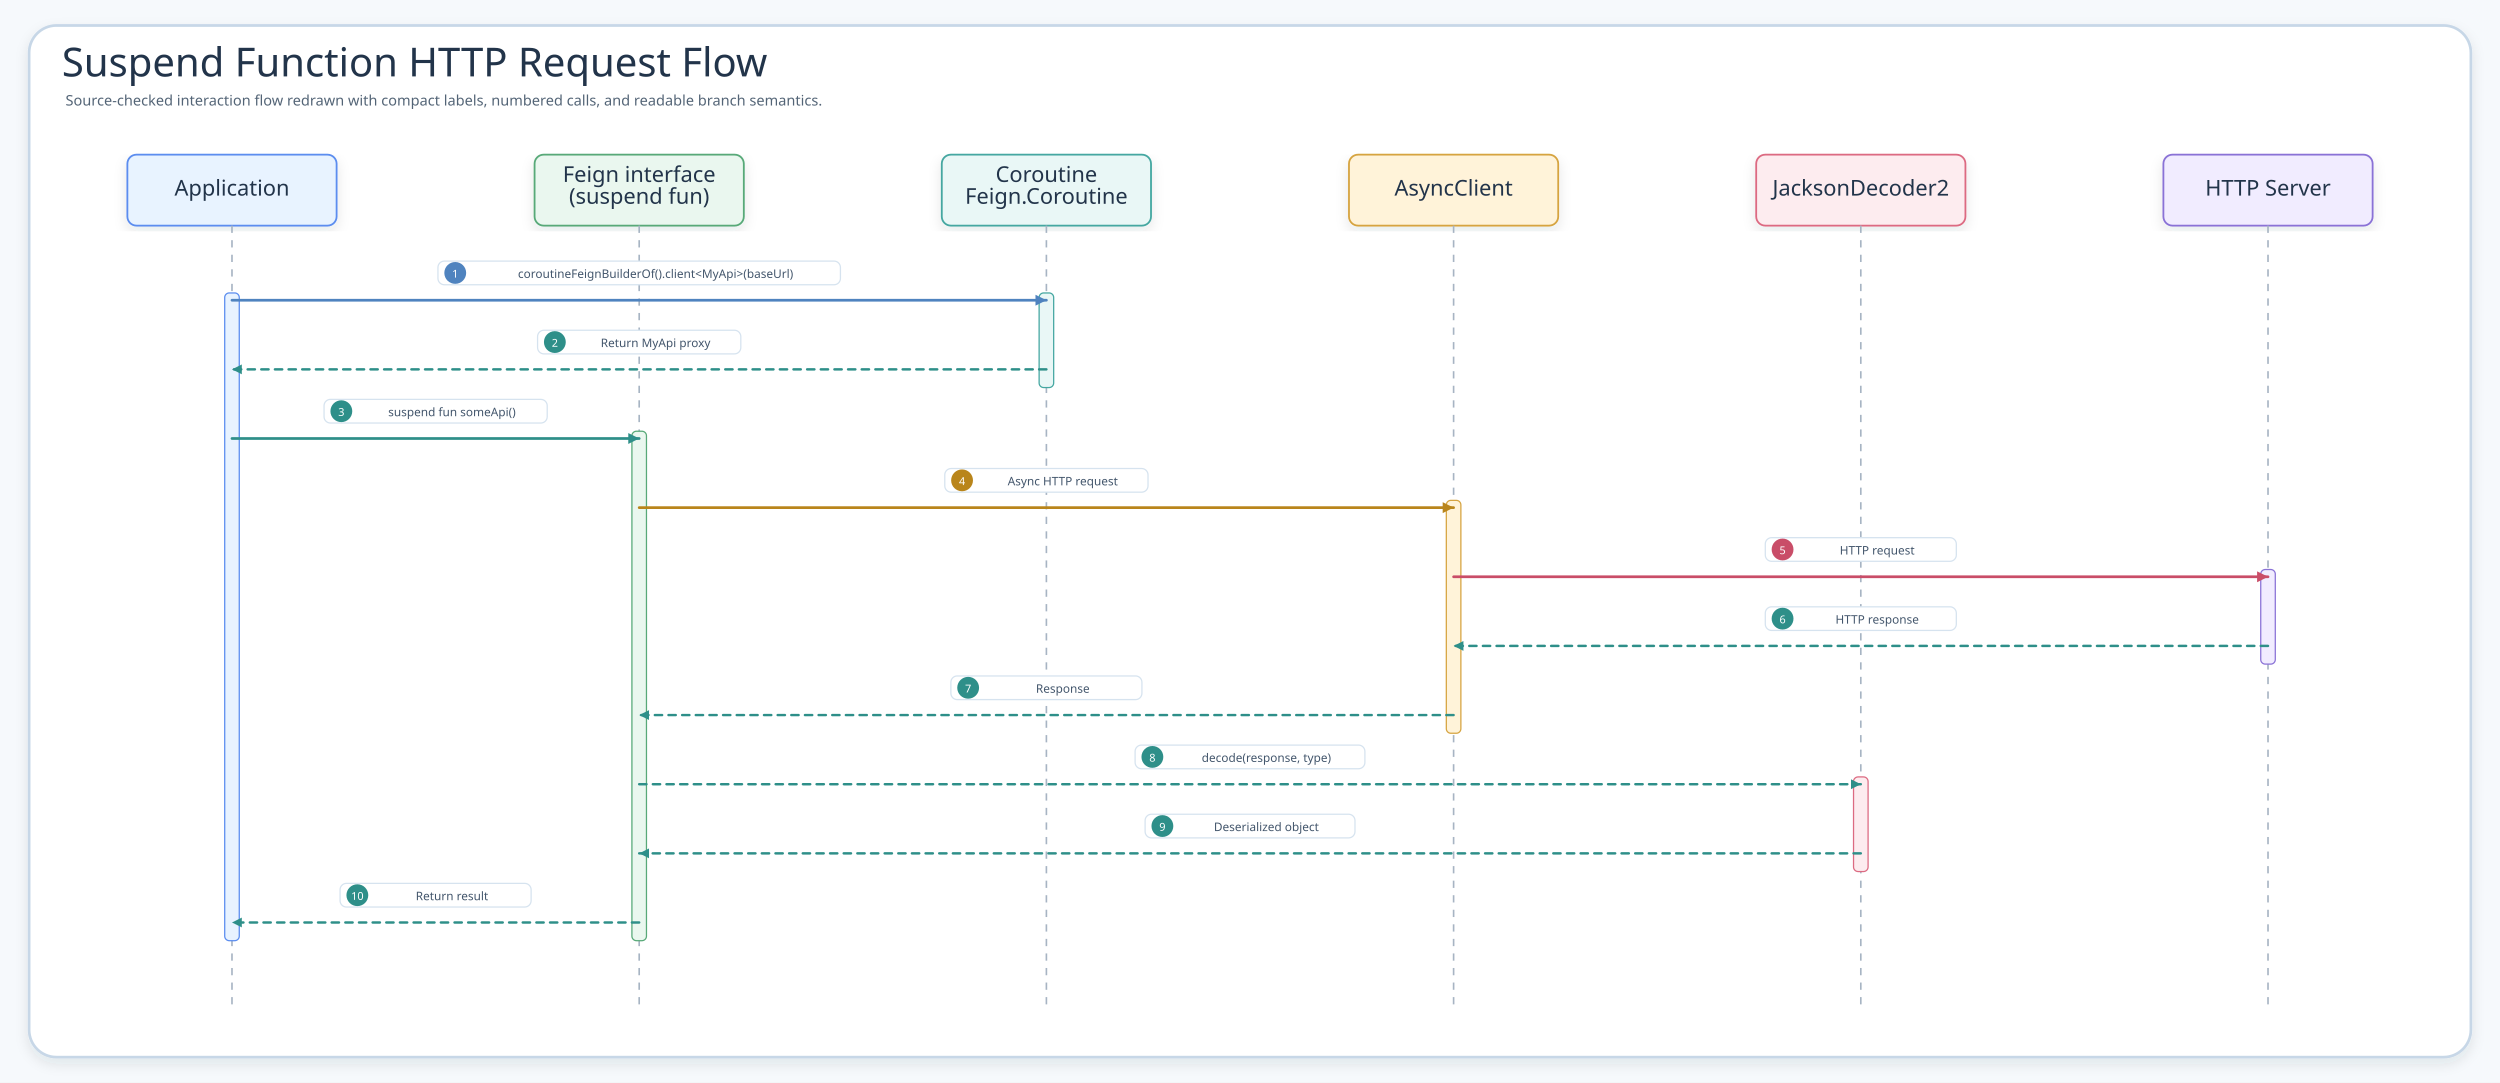
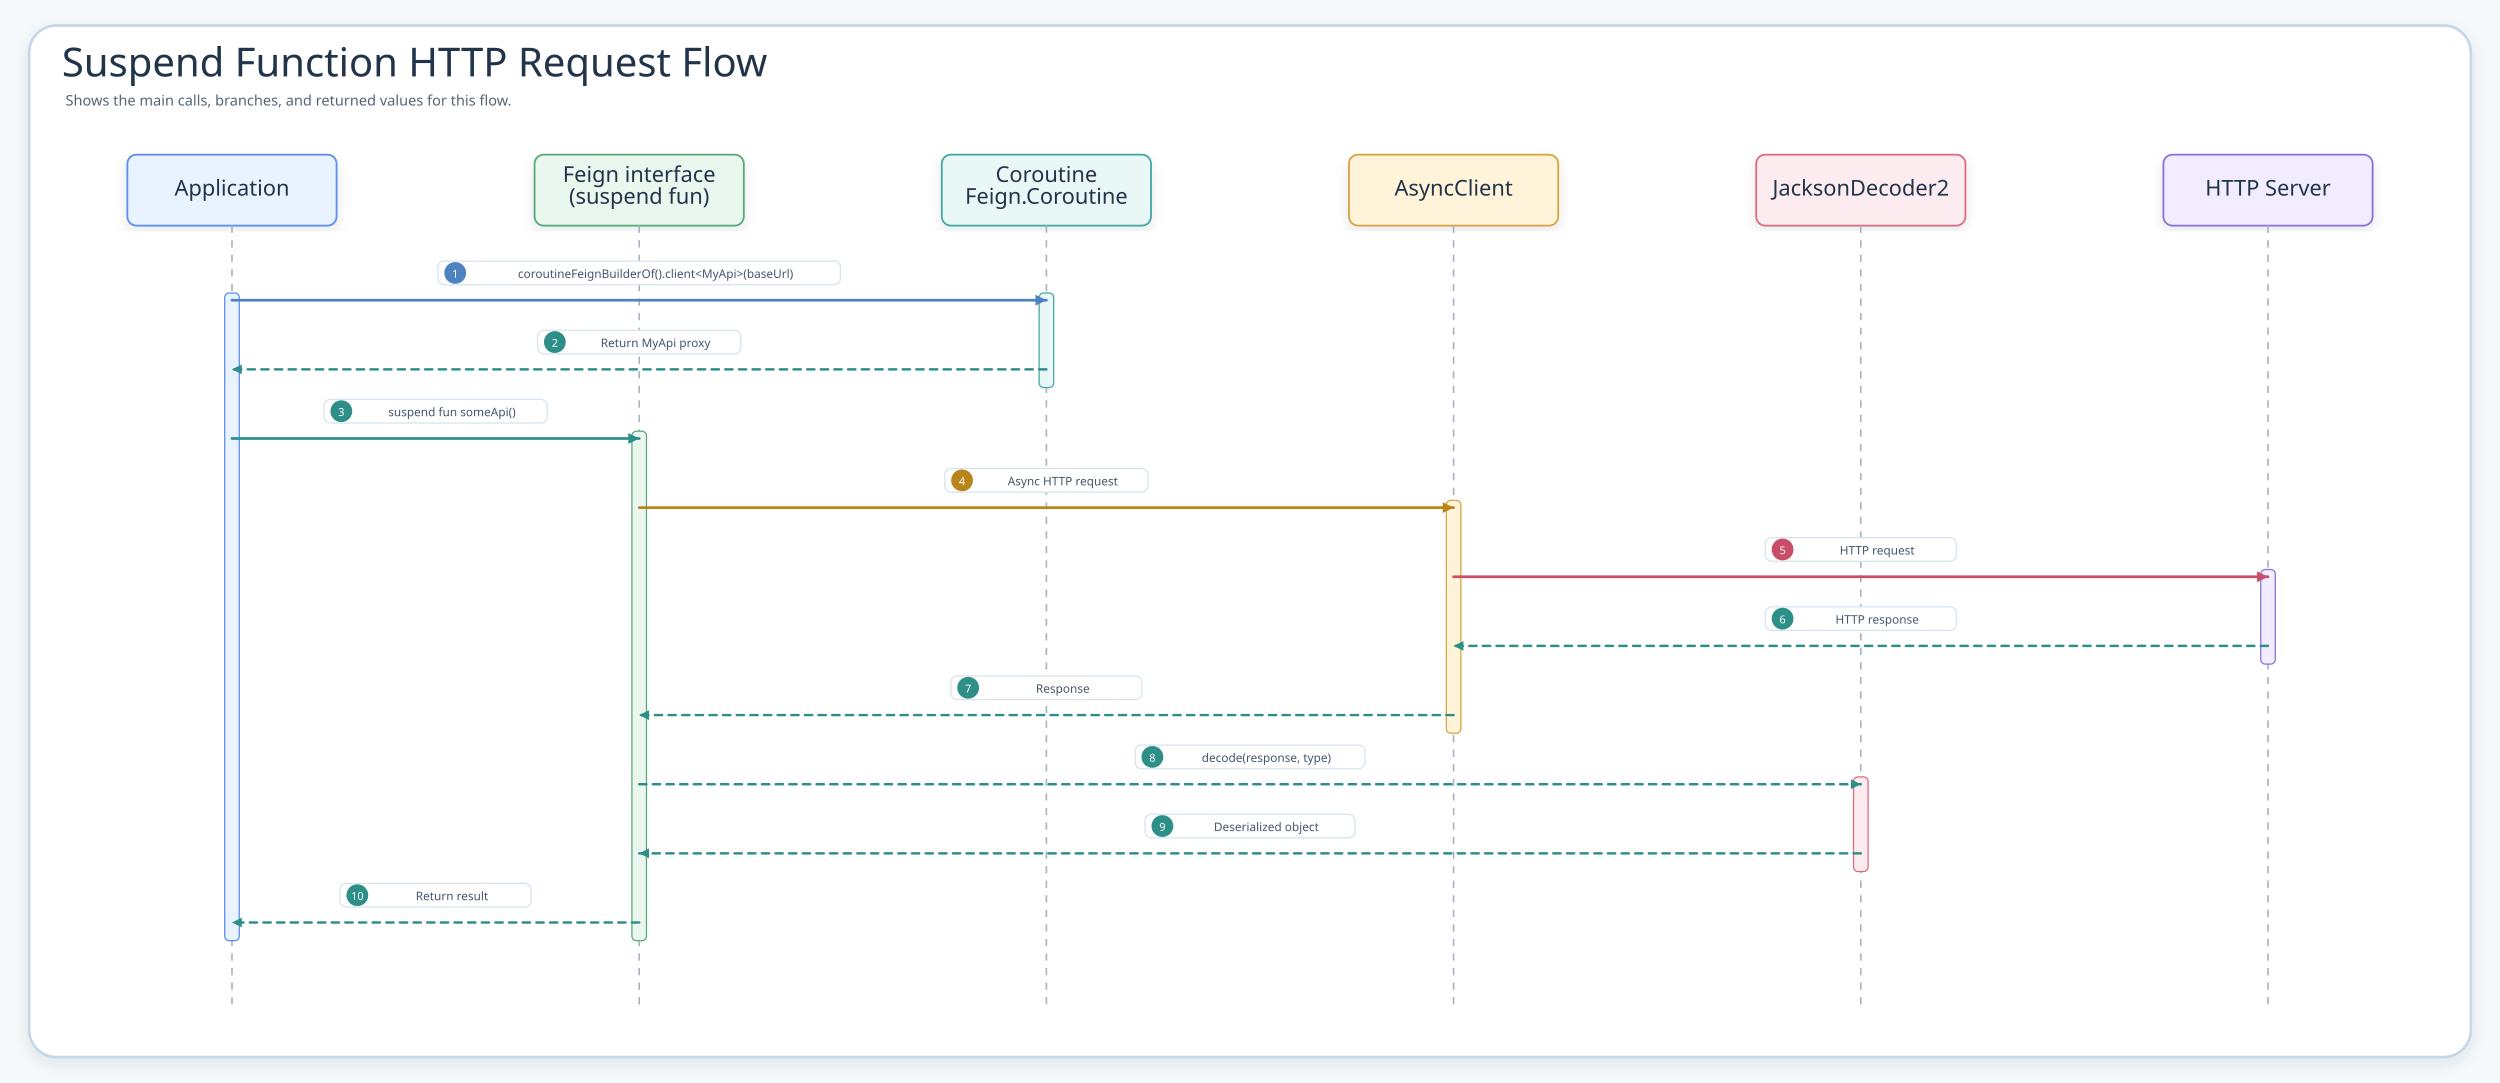
<svg xmlns="http://www.w3.org/2000/svg" width="2748" height="1190" viewBox="0 0 2748 1190" role="img" aria-label="Suspend Function HTTP Request Flow">
  <defs>
    <filter id="shadow" x="-8%" y="-8%" width="116%" height="116%">
      <feDropShadow dx="0" dy="6" stdDeviation="7" flood-color="#203040" flood-opacity="0.10" />
    </filter>
    <marker id="seqArrow-blue" markerWidth="5" markerHeight="5" refX="4.5" refY="2.5" orient="auto" markerUnits="strokeWidth">
      <path d="M 0.5 0.5 L 4.5 2.5 L 0.5 4.5 Z" fill="#4F83BF" />
    </marker>
    <marker id="seqArrow-green" markerWidth="5" markerHeight="5" refX="4.5" refY="2.5" orient="auto" markerUnits="strokeWidth">
      <path d="M 0.5 0.5 L 4.5 2.5 L 0.5 4.5 Z" fill="#3E9868" />
    </marker>
    <marker id="seqArrow-teal" markerWidth="5" markerHeight="5" refX="4.5" refY="2.5" orient="auto" markerUnits="strokeWidth">
      <path d="M 0.5 0.5 L 4.5 2.5 L 0.5 4.5 Z" fill="#2E8F89" />
    </marker>
    <marker id="seqArrow-amber" markerWidth="5" markerHeight="5" refX="4.5" refY="2.5" orient="auto" markerUnits="strokeWidth">
      <path d="M 0.5 0.5 L 4.5 2.5 L 0.5 4.5 Z" fill="#B9851B" />
    </marker>
    <marker id="seqArrow-pink" markerWidth="5" markerHeight="5" refX="4.5" refY="2.5" orient="auto" markerUnits="strokeWidth">
      <path d="M 0.5 0.5 L 4.5 2.5 L 0.5 4.5 Z" fill="#C94D68" />
    </marker>
    <marker id="seqArrow-purple" markerWidth="5" markerHeight="5" refX="4.5" refY="2.5" orient="auto" markerUnits="strokeWidth">
      <path d="M 0.5 0.5 L 4.5 2.5 L 0.5 4.5 Z" fill="#755BC6" />
    </marker>
    <marker id="seqArrow-gray" markerWidth="5" markerHeight="5" refX="4.5" refY="2.5" orient="auto" markerUnits="strokeWidth">
      <path d="M 0.5 0.5 L 4.5 2.5 L 0.5 4.5 Z" fill="#758297" />
    </marker>
    <style>
    .canvas{fill:#F6F9FC}.frame{fill:#fff;stroke:#C7D7E7;stroke-width:3;filter:url(#shadow)}
    .title{font-family:"Architects Daughter";font-size:44px;fill:#22344A}.subtitle{font-family:"Comic Mono";font-size:16px;fill:#536476}
    .card{filter:url(#shadow);stroke-width:2}.cardTitle{font-family:"Architects Daughter";font-size:24px;fill:#22344A}.detail{font-family:"Comic Mono";font-size:13px;fill:#42556B}
    .lifeline{stroke:#A7B4C3;stroke-width:1.8;stroke-dasharray:8 8}.seq{fill:none;stroke-width:3;stroke-linecap:round}.seqReturn{fill:none;stroke-width:2.7;stroke-linecap:round;stroke-dasharray:8 7}
    .labelPill{fill:#fff;stroke:#D6E3EF;stroke-width:1.4}.altBox{fill:#FFFFFF;fill-opacity:.42;stroke:#D6A441;stroke-width:1.8;stroke-dasharray:8 8}
  </style>
  </defs>
  <rect class="canvas" width="2748" height="1190" />
  <rect class="frame" x="32" y="28" width="2684" height="1134" rx="30" />
  <text class="title" x="68" y="84">Suspend Function HTTP Request Flow</text>
-   <text class="subtitle" x="72" y="116">Source-checked interaction flow redrawn with compact labels, numbered calls, and readable branch semantics.</text>
+   <text class="subtitle" x="72" y="116">Shows the main calls, branches, and returned values for this flow.</text>
  <g id="seq-application">
    <rect class="card" x="140" y="170" width="230" height="78" rx="10" fill="#E8F3FF" stroke="#5B8DEF" />
    <text class="cardTitle" x="255" y="215" text-anchor="middle">Application</text>
    <line class="lifeline" x1="255" y1="248" x2="255" y2="1106" />
  </g>
  <g id="seq-feign-interface-suspend-fun">
    <rect class="card" x="587.6" y="170" width="230" height="78" rx="10" fill="#EAF7EF" stroke="#58A978" />
    <text class="cardTitle" x="702.6" y="200" text-anchor="middle">Feign interface</text>
    <text class="cardTitle" x="702.6" y="224" text-anchor="middle">(suspend fun)</text>
    <line class="lifeline" x1="702.6" y1="248" x2="702.6" y2="1106" />
  </g>
  <g id="seq-coroutine-feign-coroutine">
    <rect class="card" x="1035.2" y="170" width="230" height="78" rx="10" fill="#E9F7F6" stroke="#45A7A1" />
    <text class="cardTitle" x="1150.2" y="200" text-anchor="middle">Coroutine</text>
    <text class="cardTitle" x="1150.2" y="224" text-anchor="middle">Feign.Coroutine</text>
    <line class="lifeline" x1="1150.2" y1="248" x2="1150.2" y2="1106" />
  </g>
  <g id="seq-asyncclient">
    <rect class="card" x="1482.8" y="170" width="230" height="78" rx="10" fill="#FFF3D9" stroke="#D6A441" />
    <text class="cardTitle" x="1597.8" y="215" text-anchor="middle">AsyncClient</text>
    <line class="lifeline" x1="1597.8" y1="248" x2="1597.8" y2="1106" />
  </g>
  <g id="seq-jacksondecoder2">
    <rect class="card" x="1930.4" y="170" width="230" height="78" rx="10" fill="#FDECEF" stroke="#DC6B82" />
    <text class="cardTitle" x="2045.4" y="215" text-anchor="middle">JacksonDecoder2</text>
    <line class="lifeline" x1="2045.4" y1="248" x2="2045.4" y2="1106" />
  </g>
  <g id="seq-http-server">
    <rect class="card" x="2378" y="170" width="230" height="78" rx="10" fill="#F1ECFF" stroke="#8A72D6" />
    <text class="cardTitle" x="2493" y="215" text-anchor="middle">HTTP Server</text>
    <line class="lifeline" x1="2493" y1="248" x2="2493" y2="1106" />
  </g>
  <rect x="247" y="322" width="16" height="712" rx="5" fill="#E8F3FF" stroke="#5B8DEF" stroke-width="1.4" />
  <rect x="694.6" y="474" width="16" height="560" rx="5" fill="#EAF7EF" stroke="#58A978" stroke-width="1.4" />
  <rect x="1142.2" y="322" width="16" height="104" rx="5" fill="#E9F7F6" stroke="#45A7A1" stroke-width="1.4" />
  <rect x="1589.8" y="550" width="16" height="256" rx="5" fill="#FFF3D9" stroke="#D6A441" stroke-width="1.4" />
  <rect x="2037.4" y="854" width="16" height="104" rx="5" fill="#FDECEF" stroke="#DC6B82" stroke-width="1.4" />
  <rect x="2485" y="626" width="16" height="104" rx="5" fill="#F1ECFF" stroke="#8A72D6" stroke-width="1.4" />
  <g id="m1">
    <rect class="labelPill" x="481.4" y="287" width="442.4" height="26" rx="7" />
    <circle cx="500.4" cy="300" r="12" fill="#4F83BF" />
    <text class="detail" x="500.4" y="301" text-anchor="middle" dominant-baseline="middle" style="fill:#fff;font-size:12px">1</text>
    <text class="detail" x="720.6" y="301" text-anchor="middle" dominant-baseline="middle">coroutineFeignBuilderOf().client&lt;MyApi&gt;(baseUrl)</text>
    <path class="seq" d="M255 330 L1150.2 330" stroke="#4F83BF" marker-end="url(#seqArrow-blue)" />
  </g>
  <g id="m2">
    <rect class="labelPill" x="590.9" y="363" width="223.4" height="26" rx="7" />
    <circle cx="609.9" cy="376" r="12" fill="#2E8F89" />
    <text class="detail" x="609.9" y="377" text-anchor="middle" dominant-baseline="middle" style="fill:#fff;font-size:12px">2</text>
    <text class="detail" x="720.6" y="377" text-anchor="middle" dominant-baseline="middle">Return MyApi proxy</text>
    <path class="seqReturn" d="M1150.2 406 L255 406" stroke="#2E8F89" marker-end="url(#seqArrow-teal)" />
  </g>
  <g id="m3">
    <rect class="labelPill" x="356.2" y="439" width="245.3" height="26" rx="7" />
    <circle cx="375.2" cy="452" r="12" fill="#2E8F89" />
    <text class="detail" x="375.2" y="453" text-anchor="middle" dominant-baseline="middle" style="fill:#fff;font-size:12px">3</text>
    <text class="detail" x="496.8" y="453" text-anchor="middle" dominant-baseline="middle">suspend fun someApi()</text>
    <path class="seq" d="M255 482 L702.6 482" stroke="#2E8F89" marker-end="url(#seqArrow-teal)" />
  </g>
  <g id="m4">
    <rect class="labelPill" x="1038.5" y="515" width="223.4" height="26" rx="7" />
    <circle cx="1057.5" cy="528" r="12" fill="#B9851B" />
    <text class="detail" x="1057.5" y="529" text-anchor="middle" dominant-baseline="middle" style="fill:#fff;font-size:12px">4</text>
    <text class="detail" x="1168.2" y="529" text-anchor="middle" dominant-baseline="middle">Async HTTP request</text>
    <path class="seq" d="M702.6 558 L1597.8 558" stroke="#B9851B" marker-end="url(#seqArrow-amber)" />
  </g>
  <g id="m5">
    <rect class="labelPill" x="1940.4" y="591" width="210" height="26" rx="7" />
    <circle cx="1959.4" cy="604" r="12" fill="#C94D68" />
    <text class="detail" x="1959.4" y="605" text-anchor="middle" dominant-baseline="middle" style="fill:#fff;font-size:12px">5</text>
    <text class="detail" x="2063.4" y="605" text-anchor="middle" dominant-baseline="middle">HTTP request</text>
    <path class="seq" d="M1597.8 634 L2493 634" stroke="#C94D68" marker-end="url(#seqArrow-pink)" />
  </g>
  <g id="m6">
    <rect class="labelPill" x="1940.4" y="667" width="210" height="26" rx="7" />
    <circle cx="1959.4" cy="680" r="12" fill="#2E8F89" />
    <text class="detail" x="1959.4" y="681" text-anchor="middle" dominant-baseline="middle" style="fill:#fff;font-size:12px">6</text>
    <text class="detail" x="2063.4" y="681" text-anchor="middle" dominant-baseline="middle">HTTP response</text>
    <path class="seqReturn" d="M2493 710 L1597.8 710" stroke="#2E8F89" marker-end="url(#seqArrow-teal)" />
  </g>
  <g id="m7">
    <rect class="labelPill" x="1045.2" y="743" width="210" height="26" rx="7" />
    <circle cx="1064.2" cy="756" r="12" fill="#2E8F89" />
    <text class="detail" x="1064.2" y="757" text-anchor="middle" dominant-baseline="middle" style="fill:#fff;font-size:12px">7</text>
    <text class="detail" x="1168.2" y="757" text-anchor="middle" dominant-baseline="middle">Response</text>
    <path class="seqReturn" d="M1597.8 786 L702.6 786" stroke="#2E8F89" marker-end="url(#seqArrow-teal)" />
  </g>
  <g id="m8">
    <rect class="labelPill" x="1247.7" y="819" width="252.6" height="26" rx="7" />
    <circle cx="1266.7" cy="832" r="12" fill="#2E8F89" />
    <text class="detail" x="1266.7" y="833" text-anchor="middle" dominant-baseline="middle" style="fill:#fff;font-size:12px">8</text>
    <text class="detail" x="1392" y="833" text-anchor="middle" dominant-baseline="middle">decode(response, type)</text>
    <path class="seqReturn" d="M702.6 862 L2045.4 862" stroke="#2E8F89" marker-end="url(#seqArrow-teal)" />
  </g>
  <g id="m9">
    <rect class="labelPill" x="1258.7" y="895" width="230.7" height="26" rx="7" />
    <circle cx="1277.7" cy="908" r="12" fill="#2E8F89" />
    <text class="detail" x="1277.7" y="909" text-anchor="middle" dominant-baseline="middle" style="fill:#fff;font-size:12px">9</text>
    <text class="detail" x="1392" y="909" text-anchor="middle" dominant-baseline="middle">Deserialized object</text>
    <path class="seqReturn" d="M2045.4 938 L702.6 938" stroke="#2E8F89" marker-end="url(#seqArrow-teal)" />
  </g>
  <g id="m10">
    <rect class="labelPill" x="373.8" y="971" width="210" height="26" rx="7" />
    <circle cx="392.8" cy="984" r="12" fill="#2E8F89" />
    <text class="detail" x="392.8" y="985" text-anchor="middle" dominant-baseline="middle" style="fill:#fff;font-size:12px">10</text>
    <text class="detail" x="496.8" y="985" text-anchor="middle" dominant-baseline="middle">Return result</text>
    <path class="seqReturn" d="M702.6 1014 L255 1014" stroke="#2E8F89" marker-end="url(#seqArrow-teal)" />
  </g>
</svg>
